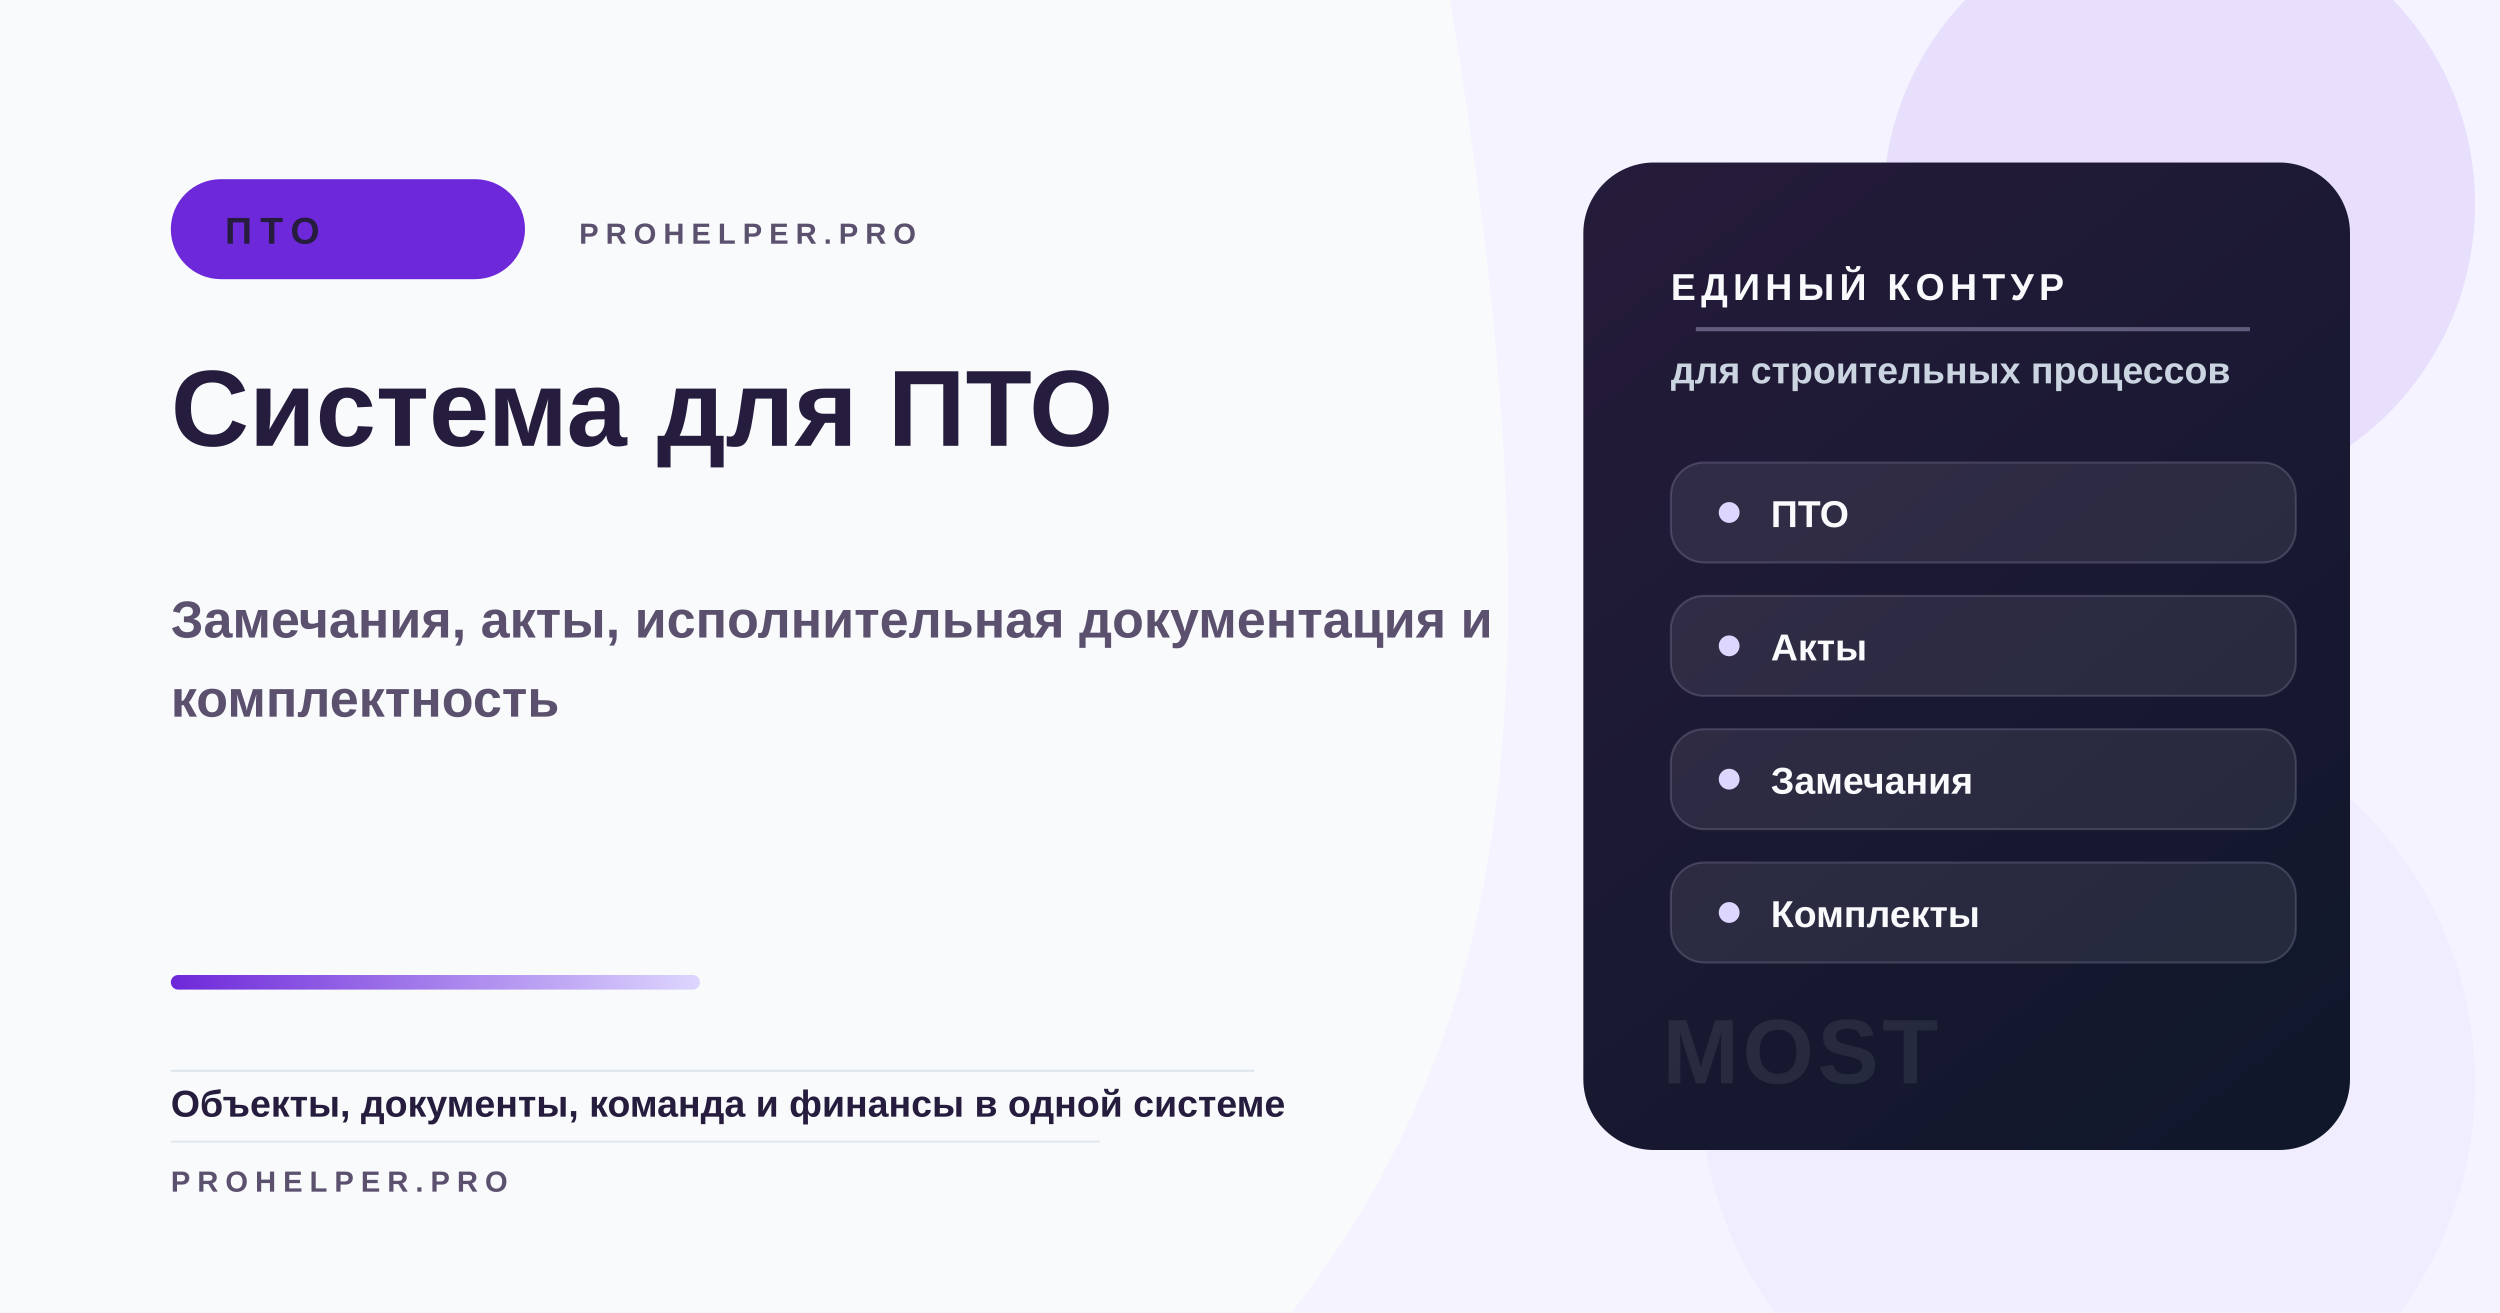
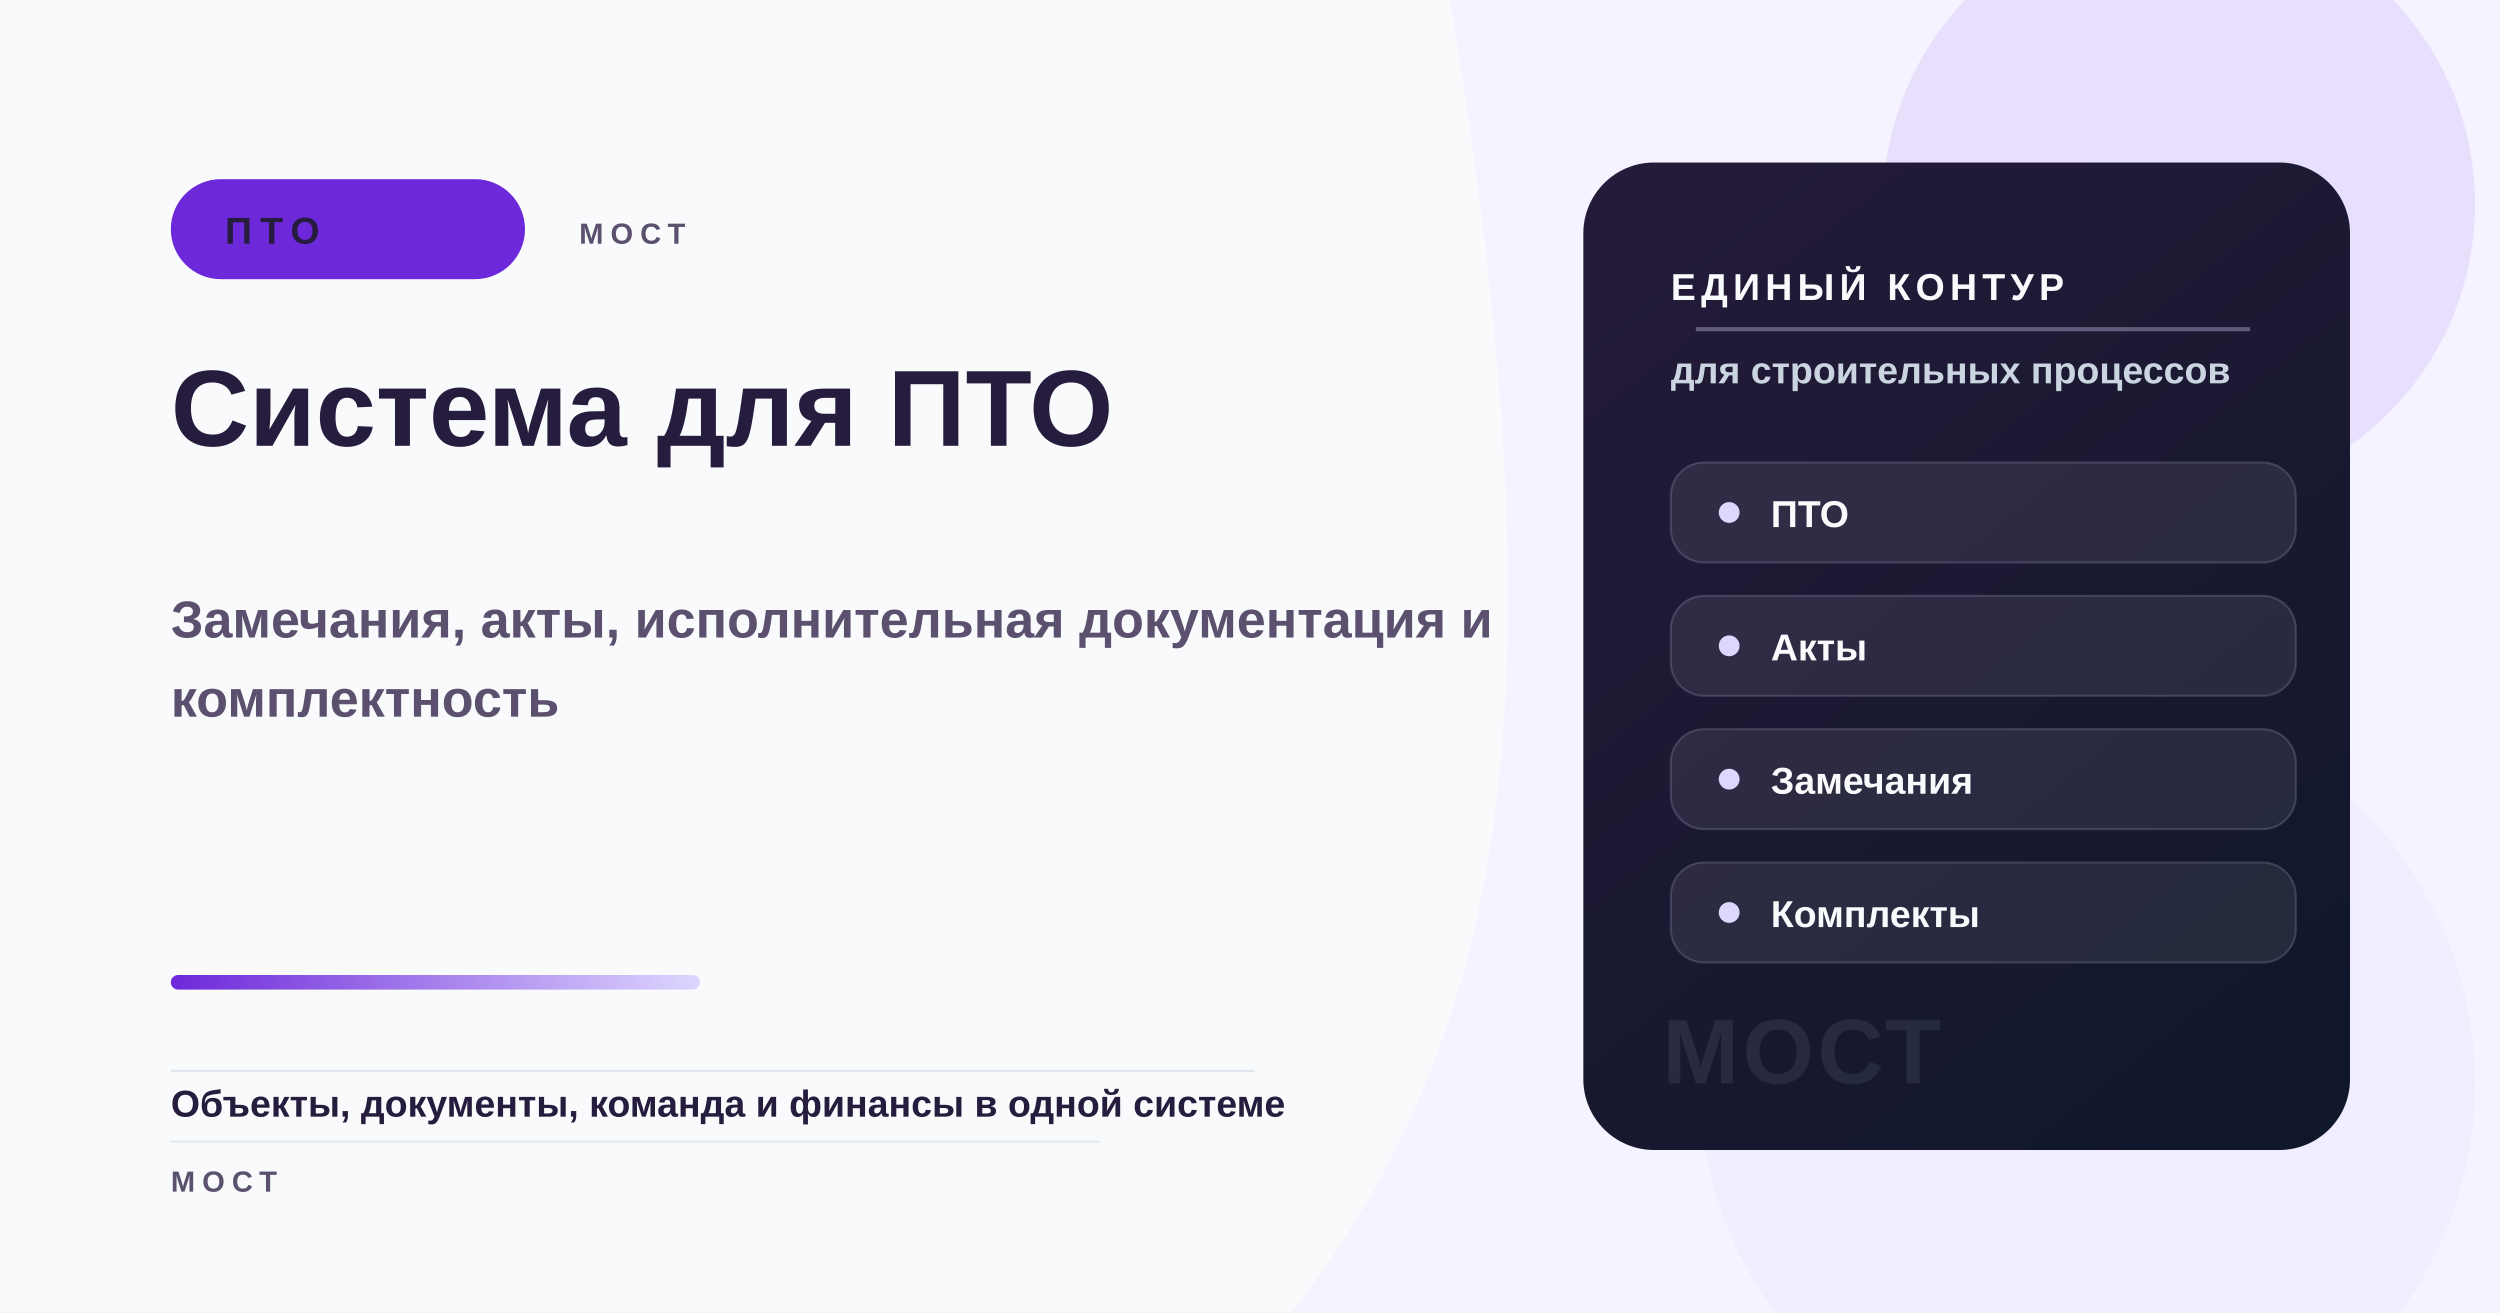
<svg xmlns="http://www.w3.org/2000/svg" width="1200" height="630" viewBox="0 0 1200 630" fill="none">
  <defs>
    <linearGradient id="panel-pto-software" x1="760" y1="82" x2="1128" y2="548" gradientUnits="userSpaceOnUse">
      <stop stop-color="#251B3A" />
      <stop offset="1" stop-color="#0F172A" />
    </linearGradient>
    <linearGradient id="accent-pto-software" x1="0" y1="0" x2="1" y2="0">
      <stop stop-color="#6D28D9" />
      <stop offset="1" stop-color="#DDD6FE" />
    </linearGradient>
    <style>
      .brand { font-family: 'Segoe UI', Arial, sans-serif; font-size: 18px; font-weight: 800; letter-spacing: 0.22em; fill: #261C3D; }
      .domain { font-family: 'Segoe UI', Arial, sans-serif; font-size: 14px; font-weight: 700; letter-spacing: 0.24em; fill: #5B516F; }
      .title { font-family: 'Segoe UI', Arial, sans-serif; font-size: 52px; font-weight: 800; fill: #261C3D; }
      .subtitle { font-family: 'Segoe UI', Arial, sans-serif; font-size: 25px; font-weight: 600; fill: #5B516F; }
      .footer { font-family: 'Segoe UI', Arial, sans-serif; font-size: 18px; font-weight: 700; fill: #261C3D; }
      .panel-title { font-family: 'Segoe UI', Arial, sans-serif; font-size: 18px; font-weight: 800; letter-spacing: 0.14em; fill: #F8FAFC; }
      .panel-copy { font-family: 'Segoe UI', Arial, sans-serif; font-size: 18px; font-weight: 600; fill: #CBD5E1; }
      .capability { font-family: 'Segoe UI', Arial, sans-serif; font-size: 18px; font-weight: 700; fill: #F8FAFC; }
      .stamp { font-family: 'Segoe UI', Arial, sans-serif; font-size: 44px; font-weight: 900; letter-spacing: 0.04em; fill: #F8FAFC; opacity: 0.08; }
    </style>
  </defs>
  <rect width="1200" height="630" fill="#F8FAFC" />
  <path d="M696 0H1200V630H620C724 496 751 334 696 0Z" fill="#F5F3FF" />
  <path d="M82 514H602" stroke="#CBD5E1" stroke-width="1" stroke-opacity="0.6" />
  <path d="M82 548H528" stroke="#E2E8F0" stroke-width="1" />
  <circle cx="1046" cy="98" r="142" fill="#6D28D9" fill-opacity="0.10" />
  <circle cx="1002" cy="520" r="186" fill="#DDD6FE" fill-opacity="0.18" />
  <rect x="760" y="78" width="368" height="474" rx="34" fill="url(#panel-pto-software)" />
  <path d="M814 158H1080" stroke="#DDD6FE" stroke-width="2" stroke-opacity="0.35" />
  <text x="802" y="144" class="panel-title">ЕДИНЫЙ КОНТУР</text>
  <text x="802" y="184" class="panel-copy">для строительных процессов</text>
  <g>
    <rect x="802" y="222" width="300" height="48" rx="16" fill="#FFFFFF" fill-opacity="0.08" stroke="#DDD6FE" stroke-opacity="0.18" />
    <circle cx="830" cy="246" r="5" fill="#DDD6FE" />
    <text x="850" y="253" class="capability">ПТО</text>
  </g>
  <g>
    <rect x="802" y="286" width="300" height="48" rx="16" fill="#FFFFFF" fill-opacity="0.08" stroke="#DDD6FE" stroke-opacity="0.18" />
    <circle cx="830" cy="310" r="5" fill="#DDD6FE" />
    <text x="850" y="317" class="capability">Акты</text>
  </g>
  <g>
    <rect x="802" y="350" width="300" height="48" rx="16" fill="#FFFFFF" fill-opacity="0.08" stroke="#DDD6FE" stroke-opacity="0.18" />
    <circle cx="830" cy="374" r="5" fill="#DDD6FE" />
    <text x="850" y="381" class="capability">Замечания</text>
  </g>
  <g>
    <rect x="802" y="414" width="300" height="48" rx="16" fill="#FFFFFF" fill-opacity="0.08" stroke="#DDD6FE" stroke-opacity="0.18" />
    <circle cx="830" cy="438" r="5" fill="#DDD6FE" />
    <text x="850" y="445" class="capability">Комплекты</text>
  </g>
-   <text x="798" y="520" class="stamp">MOST</text>
+   <text x="798" y="520" class="stamp">МОСТ</text>
  <rect x="82" y="86" width="170" height="48" rx="24" fill="#6D28D9" />
  <text x="108" y="117" class="brand" fill="#FFFFFF">ПТО</text>
-   <text x="278" y="117" class="domain">PROHELPER.PRO</text>
+   <text x="278" y="117" class="domain">МОСТ</text>
  <text x="82" y="214" class="title">Система для ПТО</text>
  <text x="82" y="306" class="subtitle">Замечания, акты, исполнительная документация и</text>
  <text x="82" y="344" class="subtitle">комплектность</text>
  <rect x="82" y="468" width="254" height="7" rx="3.5" fill="url(#accent-pto-software)" />
  <text x="82" y="536" class="footer">Объекты, документы, команда и финансы в одной системе</text>
-   <text x="82" y="572" class="domain">PROHELPER.PRO</text>
+   <text x="82" y="572" class="domain">МОСТ</text>
</svg>
